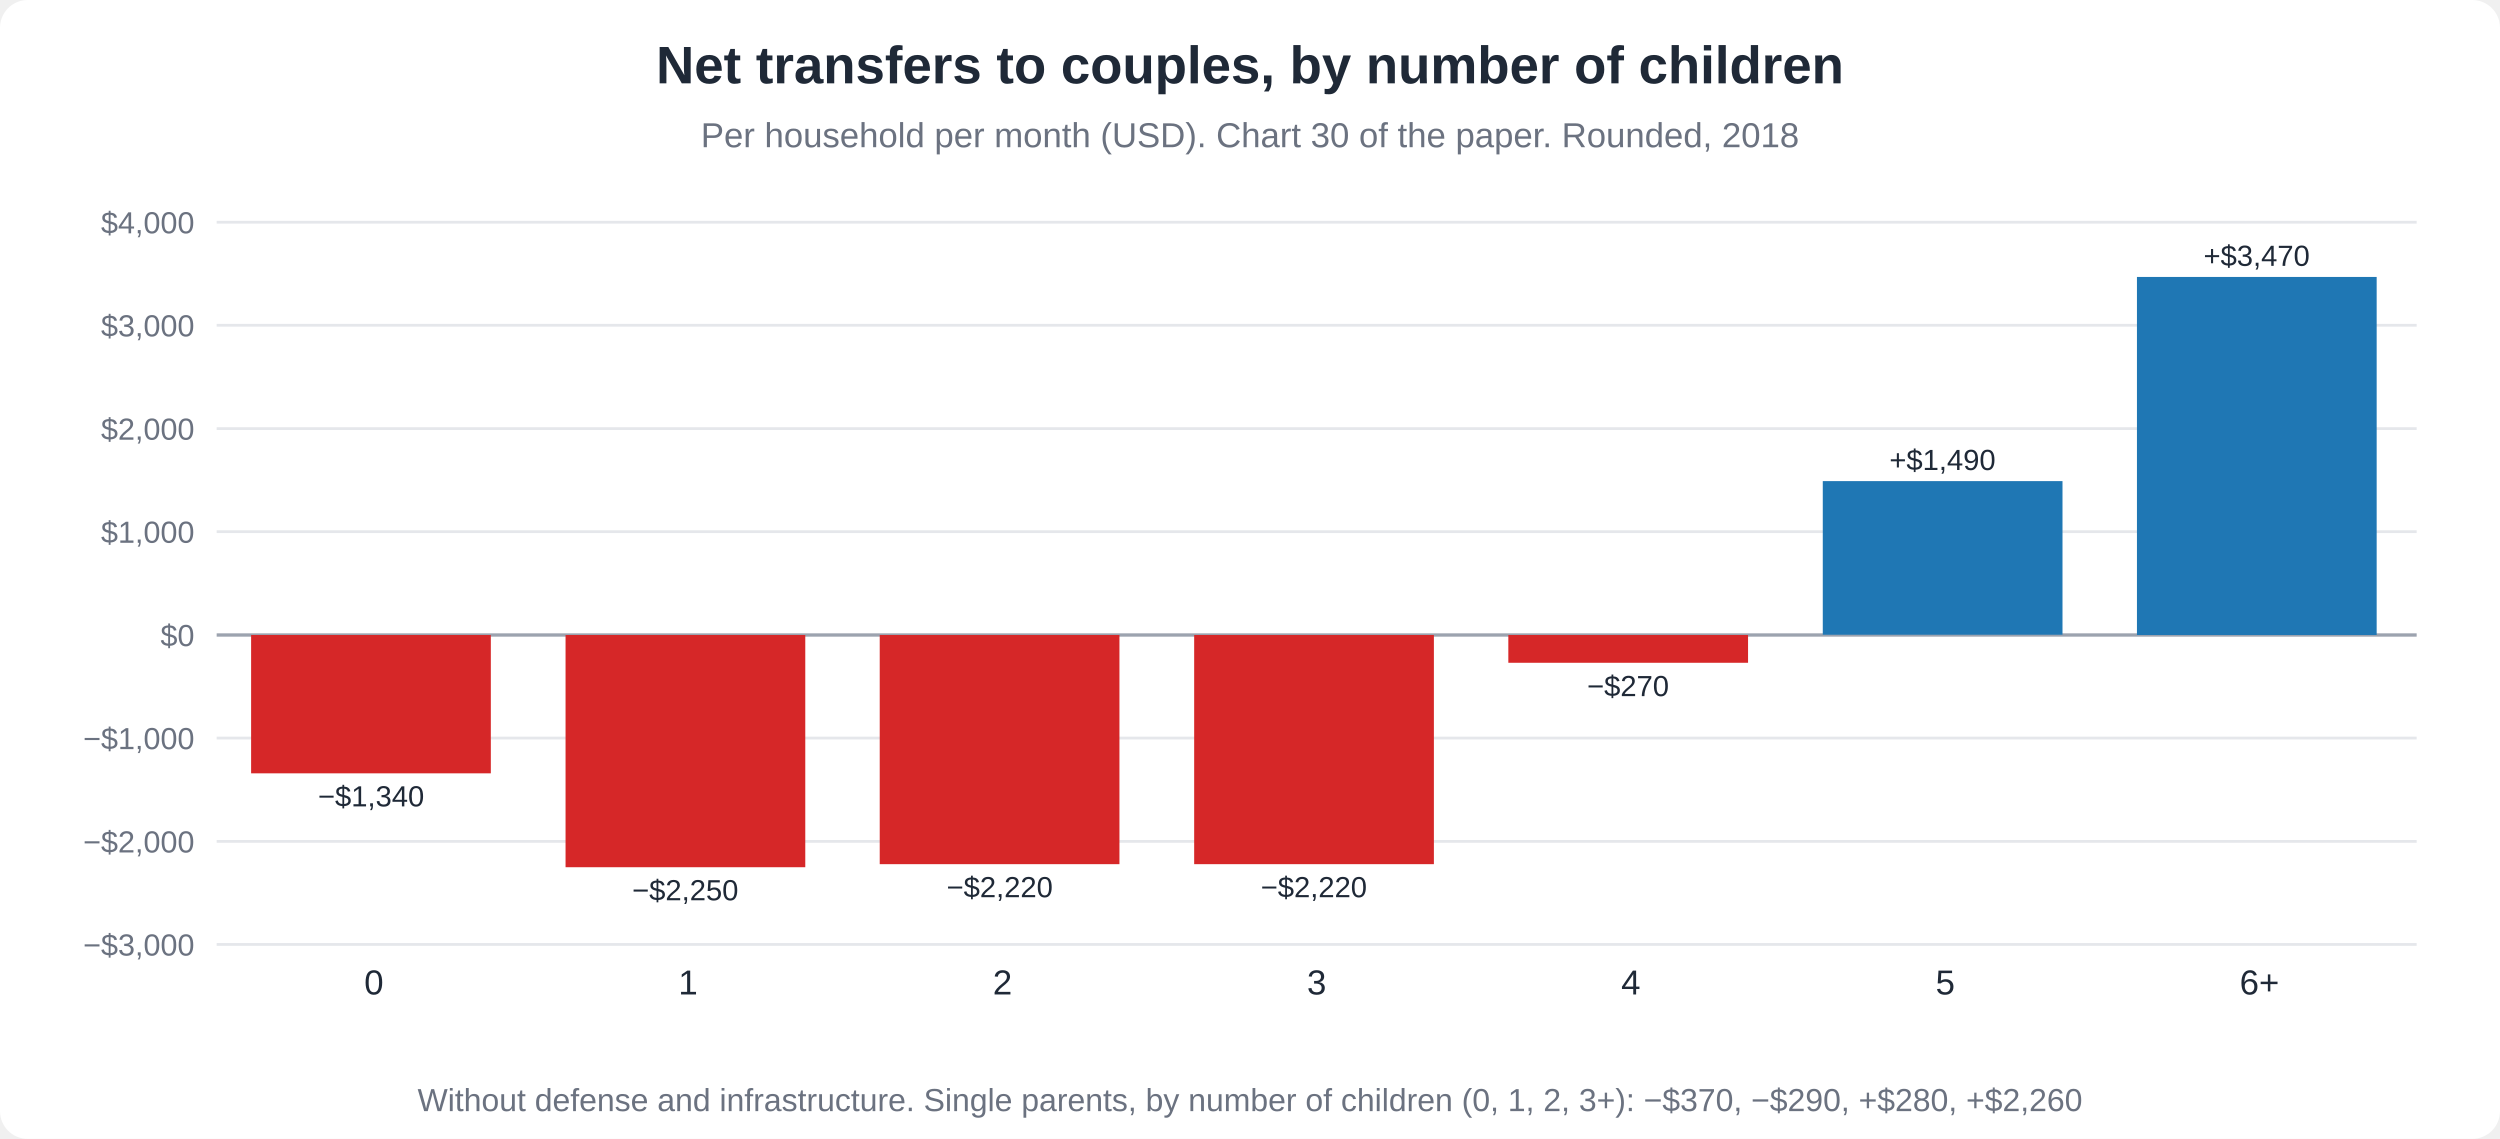
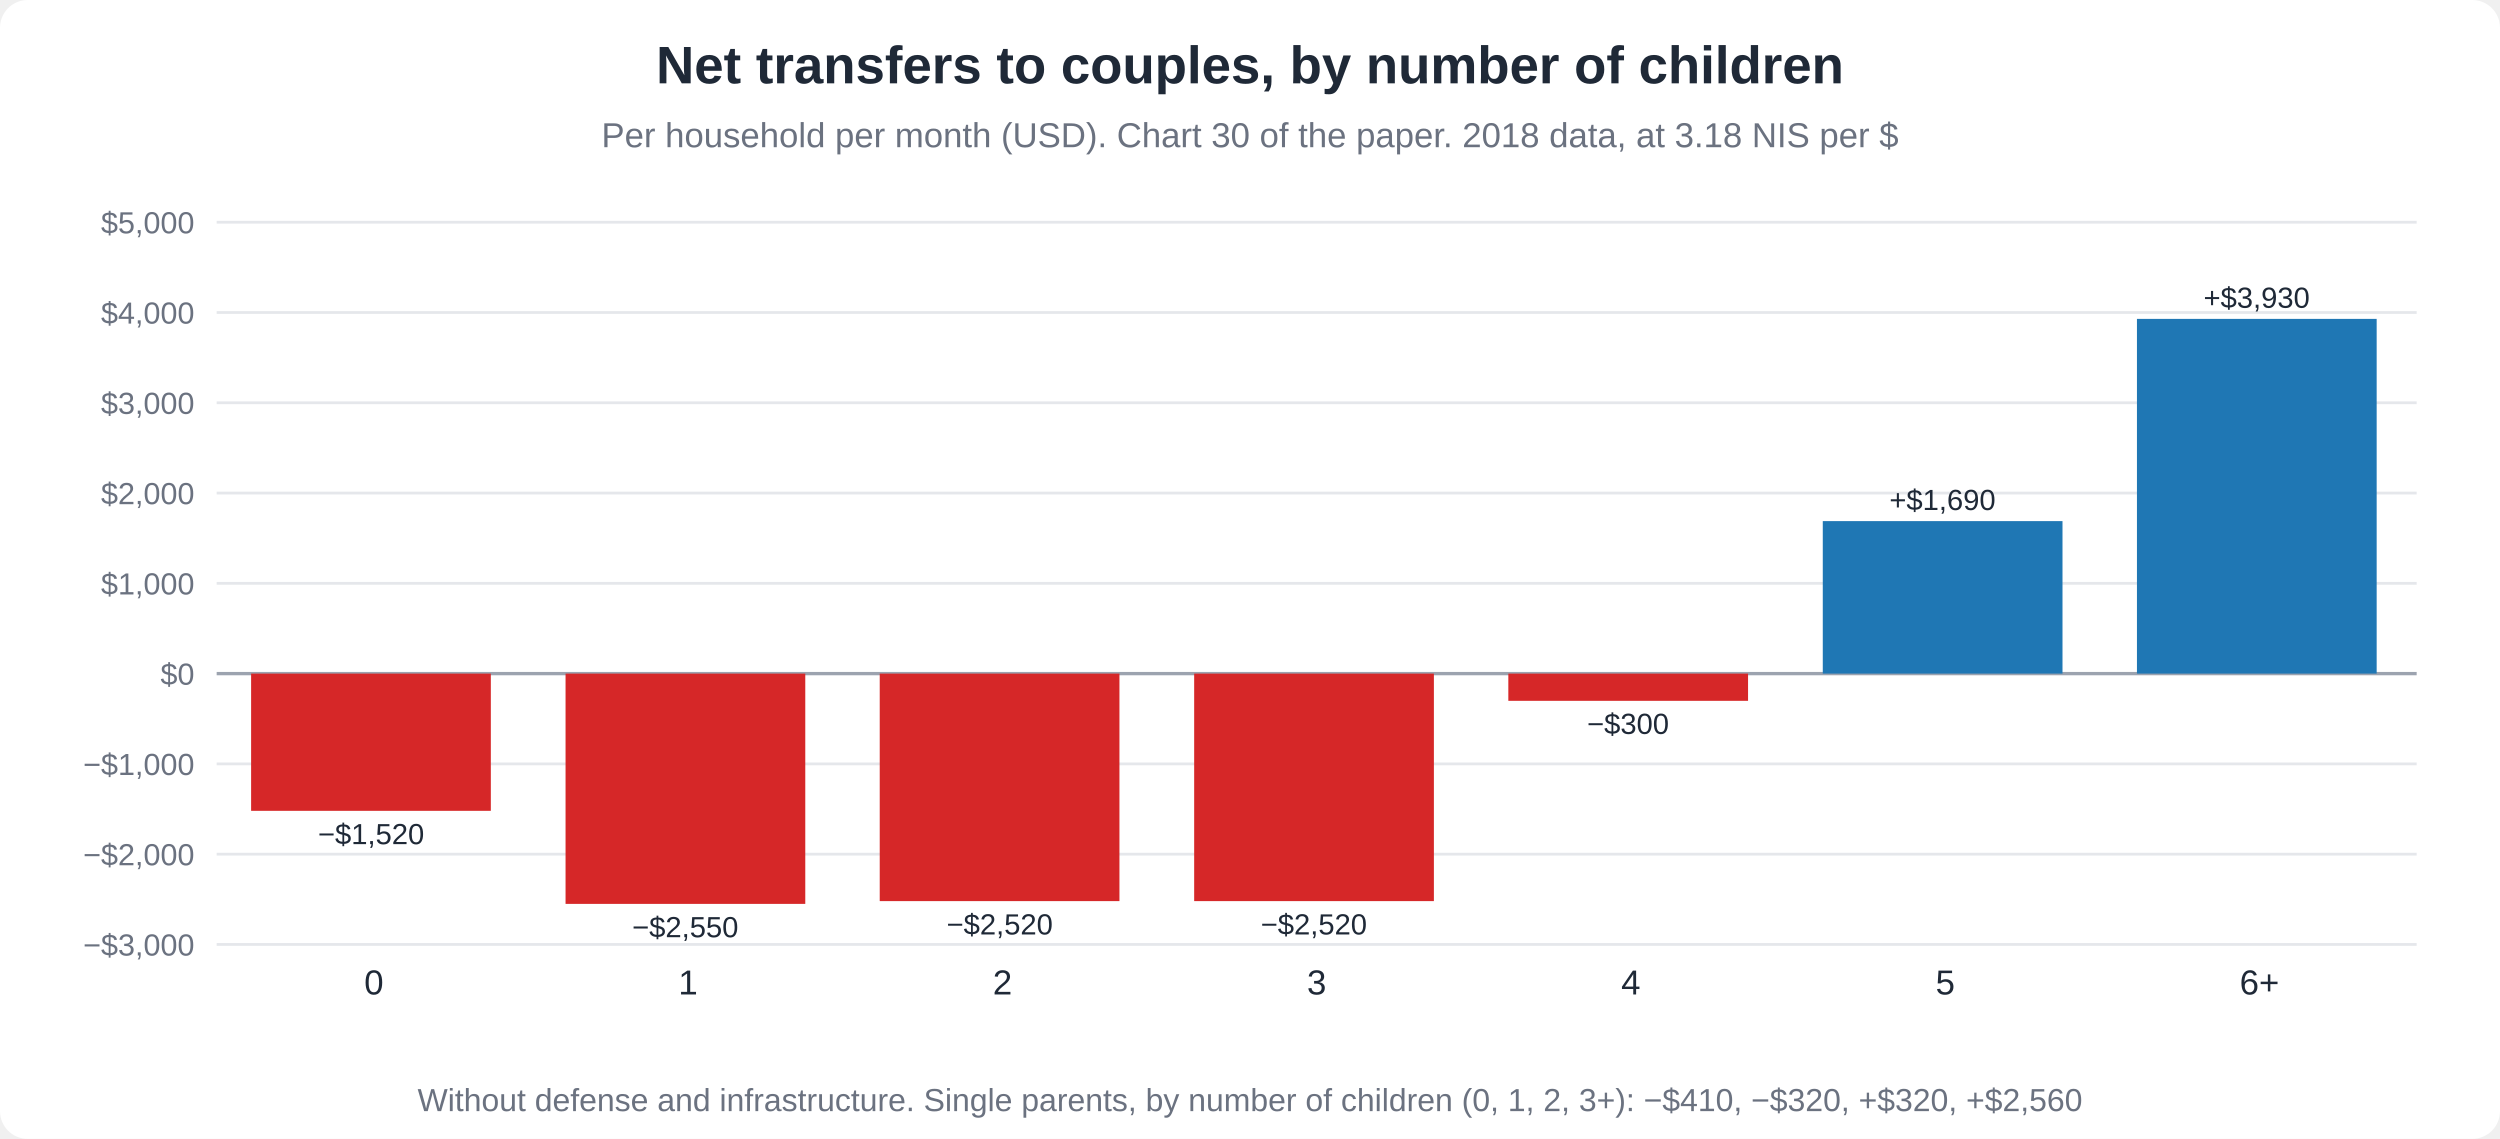
<svg xmlns="http://www.w3.org/2000/svg" viewBox="0 0 900 410" width="900" height="410" font-family="Arial, Helvetica, sans-serif" role="img" aria-label="Net transfers to couples, by number of children">
  <rect width="900" height="410" rx="10" fill="#ffffff" />
  <text x="450.0" y="30.0" font-size="19" fill="#1f2937" text-anchor="middle" font-weight="bold">Net transfers to couples, by number of children</text>
-   <text x="450.0" y="53.0" font-size="12.5" fill="#6b7280" text-anchor="middle">Per household per month (USD). Chart 30 of the paper. Rounded, 2018</text>
+   <text x="450.0" y="53.0" font-size="12.5" fill="#6b7280" text-anchor="middle">Per household per month (USD). Chart 30 of the paper. 2018 data, at 3.18 NIS per $</text>
  <line x1="78.0" y1="340.0" x2="870.0" y2="340.0" stroke="#e5e7eb" stroke-width="1" />
  <text x="70.0" y="344.0" font-size="11" fill="#6b7280" text-anchor="end">−$3,000</text>
-   <line x1="78.0" y1="302.9" x2="870.0" y2="302.9" stroke="#e5e7eb" stroke-width="1" />
-   <text x="70.0" y="306.9" font-size="11" fill="#6b7280" text-anchor="end">−$2,000</text>
-   <line x1="78.0" y1="265.7" x2="870.0" y2="265.7" stroke="#e5e7eb" stroke-width="1" />
-   <text x="70.0" y="269.7" font-size="11" fill="#6b7280" text-anchor="end">−$1,000</text>
-   <line x1="78.0" y1="228.6" x2="870.0" y2="228.6" stroke="#9ca3af" stroke-width="1.2" />
-   <text x="70.0" y="232.6" font-size="11" fill="#6b7280" text-anchor="end">$0</text>
-   <line x1="78.0" y1="191.4" x2="870.0" y2="191.4" stroke="#e5e7eb" stroke-width="1" />
-   <text x="70.0" y="195.4" font-size="11" fill="#6b7280" text-anchor="end">$1,000</text>
-   <line x1="78.0" y1="154.3" x2="870.0" y2="154.3" stroke="#e5e7eb" stroke-width="1" />
-   <text x="70.0" y="158.3" font-size="11" fill="#6b7280" text-anchor="end">$2,000</text>
-   <line x1="78.0" y1="117.1" x2="870.0" y2="117.1" stroke="#e5e7eb" stroke-width="1" />
-   <text x="70.0" y="121.1" font-size="11" fill="#6b7280" text-anchor="end">$3,000</text>
+   <line x1="78.0" y1="307.5" x2="870.0" y2="307.5" stroke="#e5e7eb" stroke-width="1" />
+   <text x="70.0" y="311.5" font-size="11" fill="#6b7280" text-anchor="end">−$2,000</text>
+   <line x1="78.0" y1="275.0" x2="870.0" y2="275.0" stroke="#e5e7eb" stroke-width="1" />
+   <text x="70.0" y="279.0" font-size="11" fill="#6b7280" text-anchor="end">−$1,000</text>
+   <line x1="78.0" y1="242.5" x2="870.0" y2="242.5" stroke="#9ca3af" stroke-width="1.2" />
+   <text x="70.0" y="246.5" font-size="11" fill="#6b7280" text-anchor="end">$0</text>
+   <line x1="78.0" y1="210.0" x2="870.0" y2="210.0" stroke="#e5e7eb" stroke-width="1" />
+   <text x="70.0" y="214.0" font-size="11" fill="#6b7280" text-anchor="end">$1,000</text>
+   <line x1="78.0" y1="177.5" x2="870.0" y2="177.5" stroke="#e5e7eb" stroke-width="1" />
+   <text x="70.0" y="181.5" font-size="11" fill="#6b7280" text-anchor="end">$2,000</text>
+   <line x1="78.0" y1="145.0" x2="870.0" y2="145.0" stroke="#e5e7eb" stroke-width="1" />
+   <text x="70.0" y="149.0" font-size="11" fill="#6b7280" text-anchor="end">$3,000</text>
+   <line x1="78.0" y1="112.5" x2="870.0" y2="112.5" stroke="#e5e7eb" stroke-width="1" />
+   <text x="70.0" y="116.5" font-size="11" fill="#6b7280" text-anchor="end">$4,000</text>
  <line x1="78.0" y1="80.0" x2="870.0" y2="80.0" stroke="#e5e7eb" stroke-width="1" />
-   <text x="70.0" y="84.0" font-size="11" fill="#6b7280" text-anchor="end">$4,000</text>
-   <rect x="90.4" y="228.6" width="86.3" height="49.8" fill="#d62728" />
-   <text x="133.6" y="290.3" font-size="10.5" fill="#1f2937" text-anchor="middle">−$1,340</text>
+   <text x="70.0" y="84.0" font-size="11" fill="#6b7280" text-anchor="end">$5,000</text>
+   <rect x="90.4" y="242.5" width="86.3" height="49.4" fill="#d62728" />
+   <text x="133.6" y="303.9" font-size="10.5" fill="#1f2937" text-anchor="middle">−$1,520</text>
  <text x="134.6" y="358.0" font-size="12.5" fill="#1f2937" text-anchor="middle">0</text>
-   <rect x="203.6" y="228.6" width="86.3" height="83.6" fill="#d62728" />
-   <text x="246.7" y="324.1" font-size="10.5" fill="#1f2937" text-anchor="middle">−$2,250</text>
+   <rect x="203.6" y="242.5" width="86.3" height="82.9" fill="#d62728" />
+   <text x="246.7" y="337.4" font-size="10.5" fill="#1f2937" text-anchor="middle">−$2,550</text>
  <text x="247.7" y="358.0" font-size="12.5" fill="#1f2937" text-anchor="middle">1</text>
-   <rect x="316.7" y="228.6" width="86.3" height="82.5" fill="#d62728" />
-   <text x="359.9" y="323.0" font-size="10.5" fill="#1f2937" text-anchor="middle">−$2,220</text>
+   <rect x="316.7" y="242.5" width="86.3" height="81.9" fill="#d62728" />
+   <text x="359.9" y="336.4" font-size="10.5" fill="#1f2937" text-anchor="middle">−$2,520</text>
  <text x="360.9" y="358.0" font-size="12.5" fill="#1f2937" text-anchor="middle">2</text>
-   <rect x="429.9" y="228.6" width="86.3" height="82.5" fill="#d62728" />
-   <text x="473.0" y="323.0" font-size="10.5" fill="#1f2937" text-anchor="middle">−$2,220</text>
+   <rect x="429.9" y="242.5" width="86.3" height="81.9" fill="#d62728" />
+   <text x="473.0" y="336.4" font-size="10.5" fill="#1f2937" text-anchor="middle">−$2,520</text>
  <text x="474.0" y="358.0" font-size="12.5" fill="#1f2937" text-anchor="middle">3</text>
-   <rect x="543.0" y="228.6" width="86.3" height="10.0" fill="#d62728" />
-   <text x="586.1" y="250.6" font-size="10.5" fill="#1f2937" text-anchor="middle">−$270</text>
+   <rect x="543.0" y="242.5" width="86.3" height="9.8" fill="#d62728" />
+   <text x="586.1" y="264.2" font-size="10.5" fill="#1f2937" text-anchor="middle">−$300</text>
  <text x="587.1" y="358.0" font-size="12.5" fill="#1f2937" text-anchor="middle">4</text>
-   <rect x="656.2" y="173.2" width="86.3" height="55.3" fill="#1f77b4" />
-   <text x="699.3" y="169.2" font-size="10.5" fill="#1f2937" text-anchor="middle">+$1,490</text>
+   <rect x="656.2" y="187.6" width="86.3" height="54.9" fill="#1f77b4" />
+   <text x="699.3" y="183.6" font-size="10.5" fill="#1f2937" text-anchor="middle">+$1,690</text>
  <text x="700.3" y="358.0" font-size="12.5" fill="#1f2937" text-anchor="middle">5</text>
-   <rect x="769.3" y="99.7" width="86.3" height="128.9" fill="#1f77b4" />
-   <text x="812.4" y="95.7" font-size="10.5" fill="#1f2937" text-anchor="middle">+$3,470</text>
+   <rect x="769.3" y="114.8" width="86.3" height="127.7" fill="#1f77b4" />
+   <text x="812.4" y="110.8" font-size="10.5" fill="#1f2937" text-anchor="middle">+$3,930</text>
  <text x="813.4" y="358.0" font-size="12.5" fill="#1f2937" text-anchor="middle">6+</text>
-   <text x="450.0" y="400.0" font-size="11.5" fill="#6b7280" text-anchor="middle">Without defense and infrastructure. Single parents, by number of children (0, 1, 2, 3+): −$370, −$290, +$280, +$2,260</text>
+   <text x="450.0" y="400.0" font-size="11.5" fill="#6b7280" text-anchor="middle">Without defense and infrastructure. Single parents, by number of children (0, 1, 2, 3+): −$410, −$320, +$320, +$2,560</text>
</svg>
